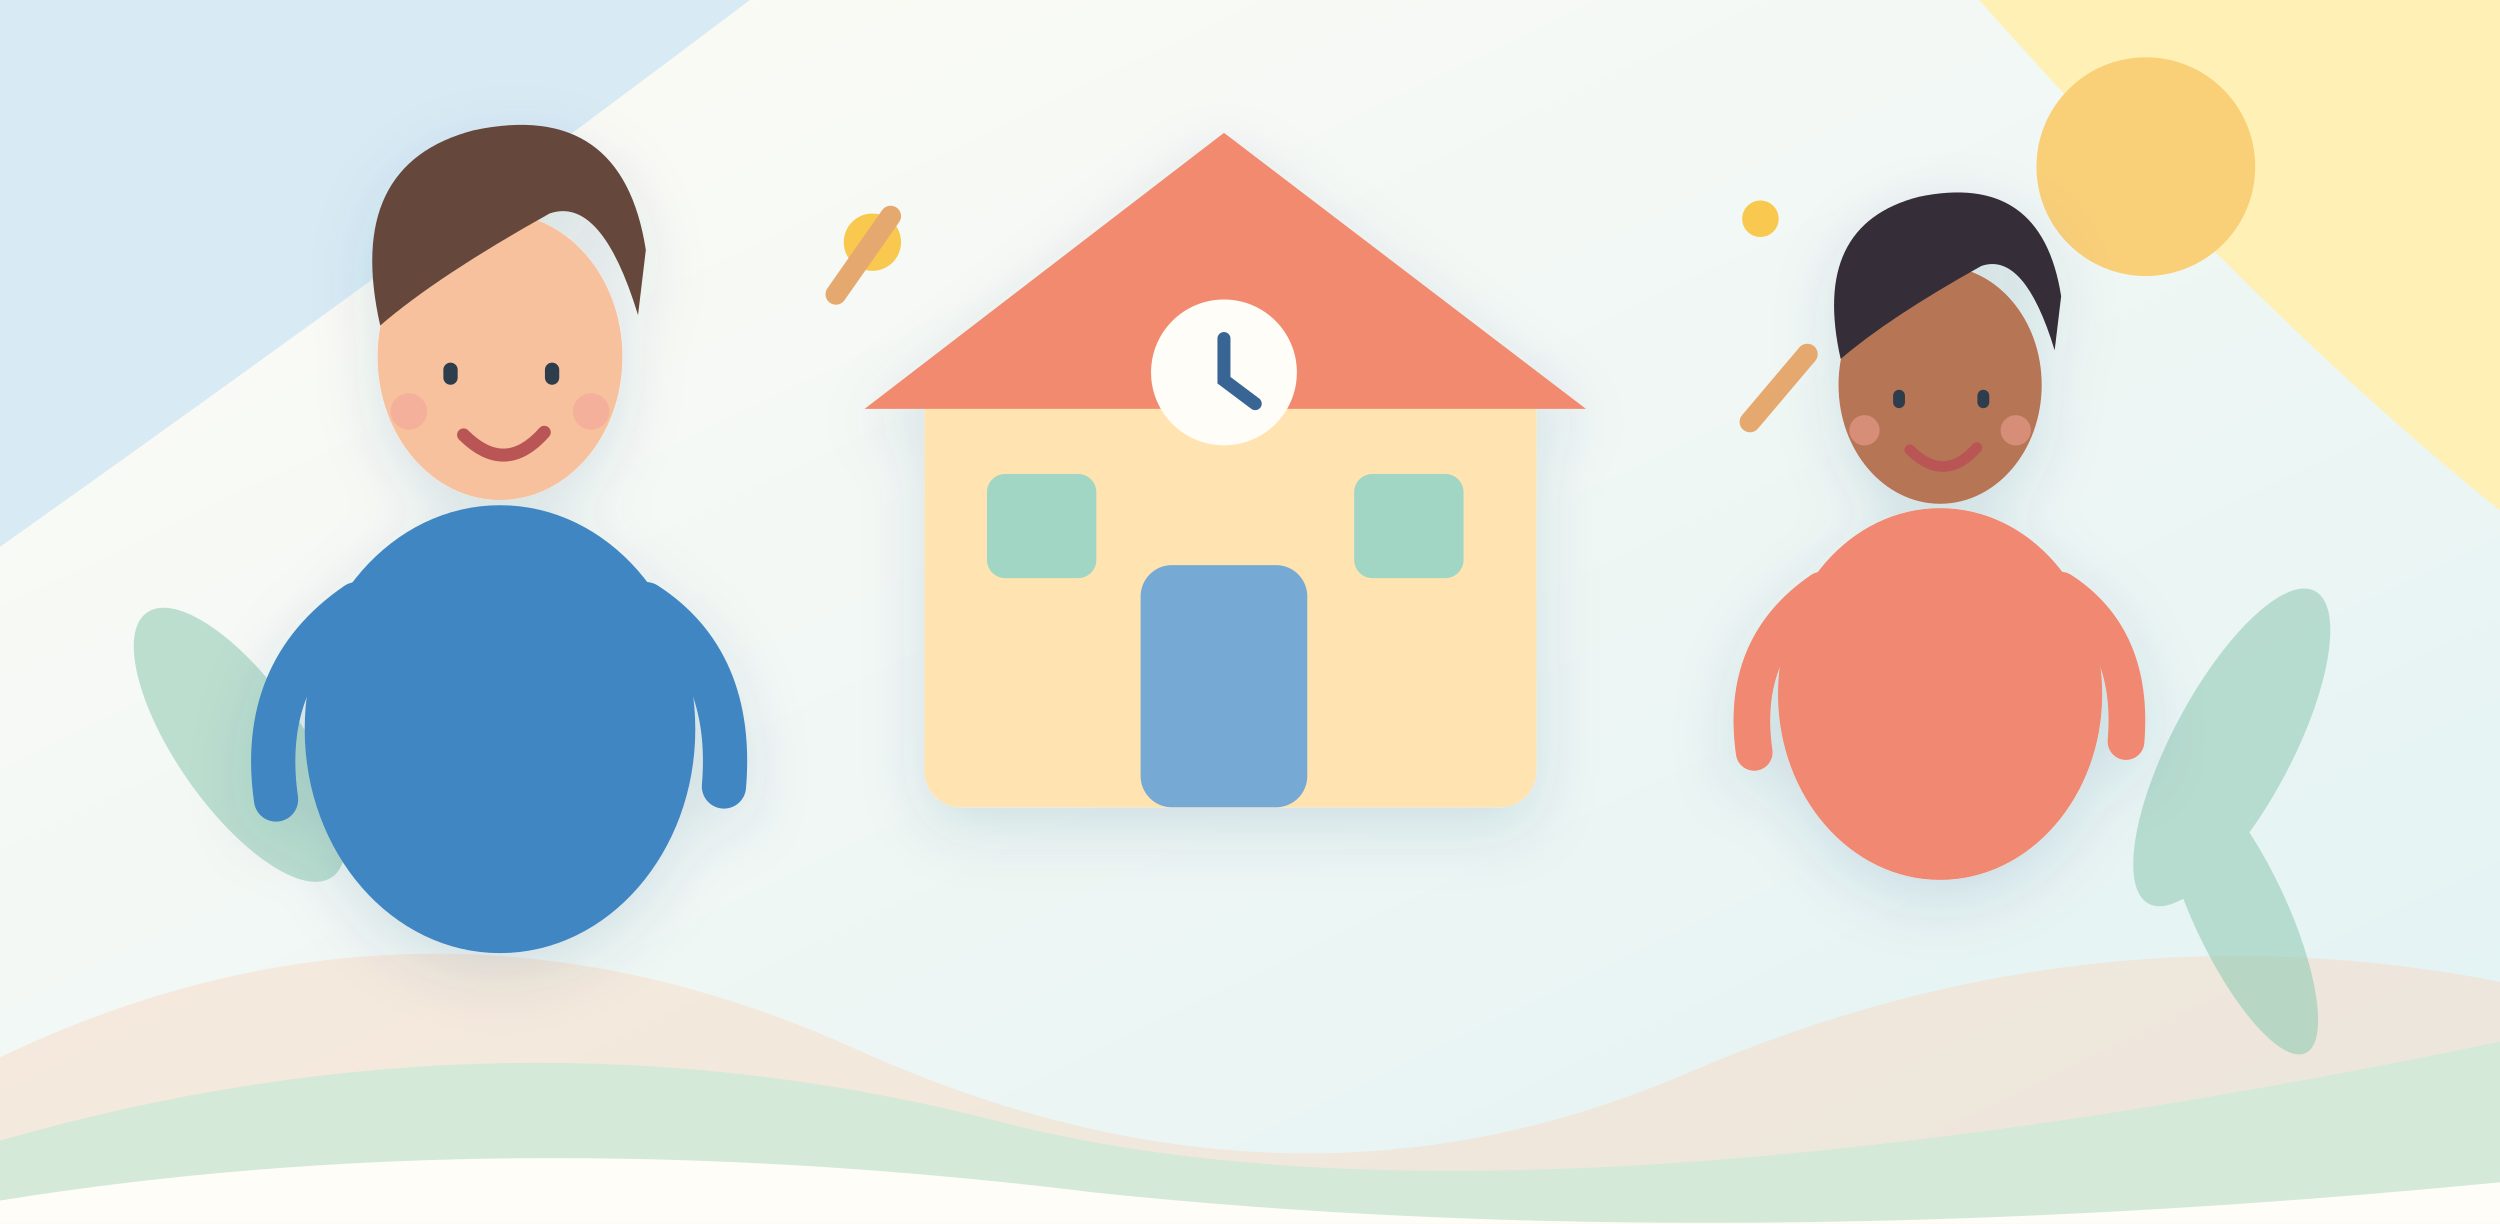
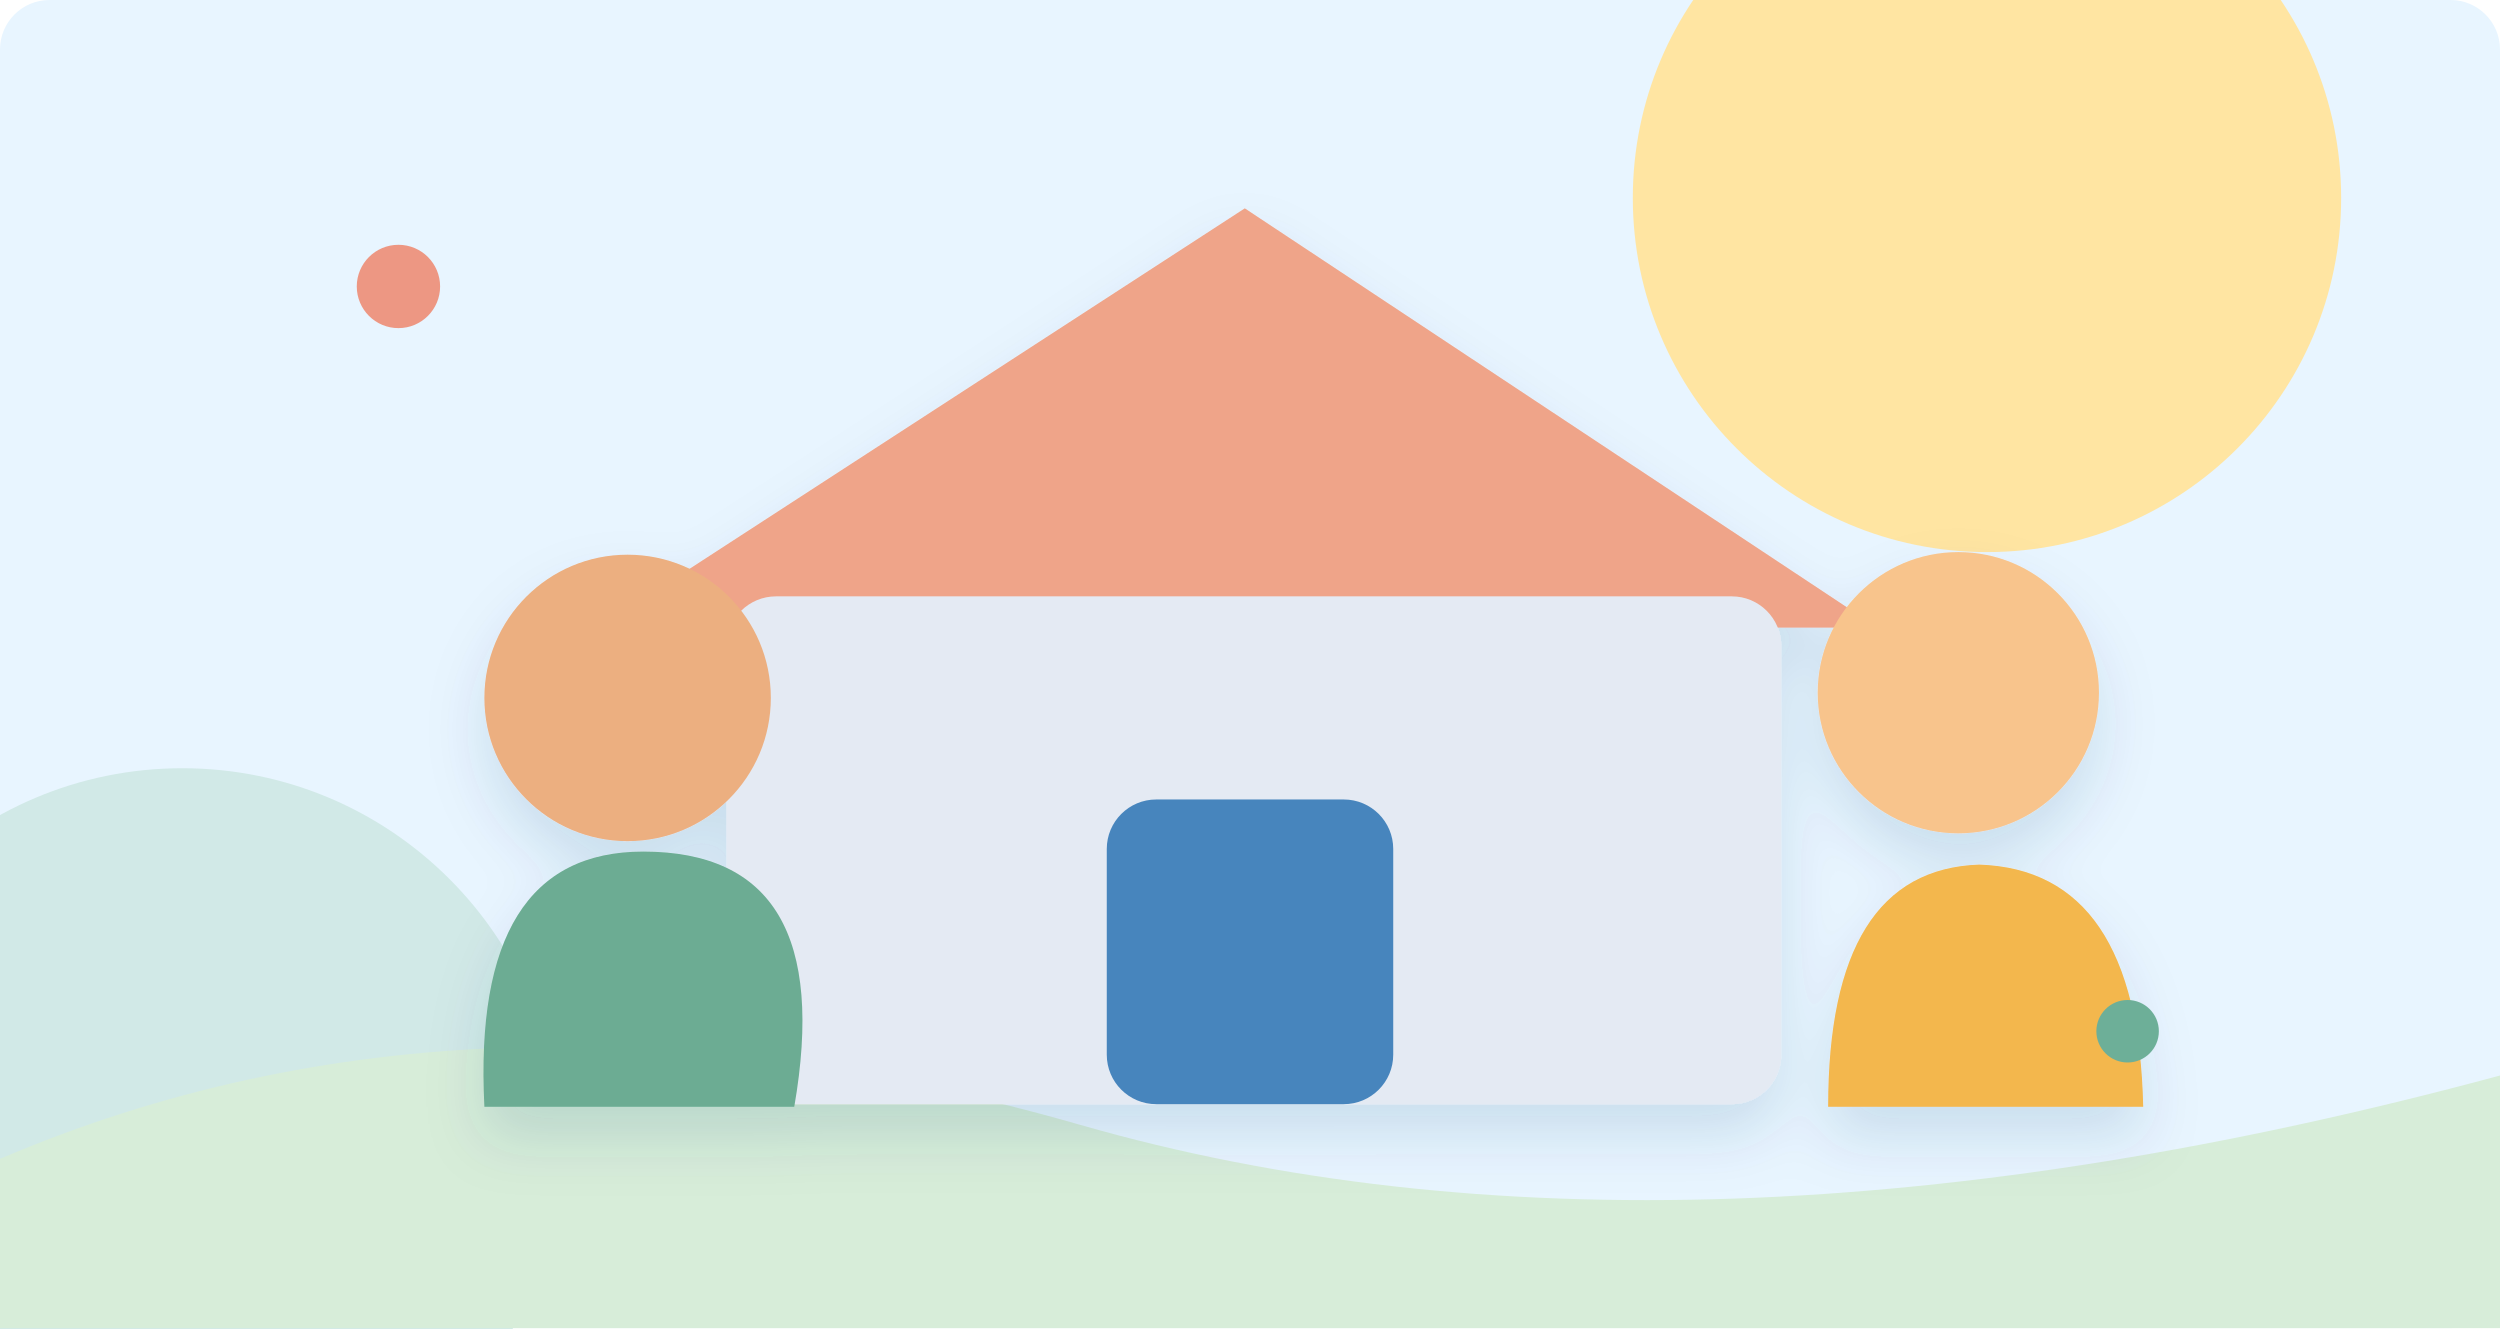
- <svg xmlns="http://www.w3.org/2000/svg" viewBox="0 0 960 470" role="img" aria-label="Ilustração alegre da comunidade escolar">
+ <svg xmlns="http://www.w3.org/2000/svg" viewBox="0 0 960 510">
  <defs>
-     <linearGradient id="bg" x2="1" y2="1">
-       <stop stop-color="#FFFCF5" />
-       <stop offset="1" stop-color="#E1F2F4" />
-     </linearGradient>
-     <filter id="sh">
-       <feDropShadow dx="0" dy="8" stdDeviation="12" flood-color="#1D4978" flood-opacity=".13" />
+     <filter id="shadow">
+       <feDropShadow dx="0" dy="12" stdDeviation="11" flood-color="#1C457A" flood-opacity=".13" />
    </filter>
  </defs>
-   <rect width="960" height="470" fill="url(#bg)" />
-   <path d="M0 0h288Q169 90 0 210Z" fill="#D8EBF5" />
-   <path d="M960 0H760Q870 124 960 196Z" fill="#FFF0B5" />
-   <circle cx="824" cy="64" r="42" fill="#F9D078" />
-   <path d="M0 406Q163 328 329 403T648 412T960 377V470H0Z" fill="#F9D7BE" opacity=".45" />
-   <path d="M0 438Q195 382 385 431T960 400V470H0Z" fill="#D4E9D8" />
-   <g opacity=".55" fill="#8CC9B1">
-     <ellipse cx="92" cy="286" rx="24" ry="62" transform="rotate(-35 92 286)" />
-     <ellipse cx="857" cy="287" rx="23" ry="68" transform="rotate(28 857 287)" />
-     <ellipse cx="860" cy="350" rx="18" ry="60" transform="rotate(-25 860 350)" />
+   <rect x="0" y="0" width="960" height="510" rx="19" fill="#E8F5FF" />
+   <circle cx="763" cy="76" r="136" fill="#FFE5A2" />
+   <circle cx="70" cy="440" r="145" fill="#D1E9E7" />
+   <path d="M0 445Q185 366 415 432T960 413V510H0Z" fill="#D7EDD9" />
+   <g filter="url(#shadow)">
+     <path d="M230 241L478 80 721 241Z" fill="#EFA489" />
+     <rect x="279" y="229" width="405" height="195" rx="19" fill="#E4EAF3" />
+     <rect x="425" y="307" width="110" height="117" rx="19" fill="#4785BD" />
+     <circle cx="241" cy="268" r="55" fill="#ECAF80" />
+     <path d="M186 425Q181 327 247 327Q322 327 305 425Z" fill="#6CAC93" />
+     <circle cx="752" cy="266" r="54" fill="#F8C48C" />
+     <path d="M702 425Q702 334 760 332Q821 334 823 425Z" fill="#F3B74D" />
  </g>
-   <g filter="url(#sh)">
-     <g transform="translate(192 130) scale(1)">
-       <ellipse cx="0" cy="150" rx="75" ry="86" fill="#3F86C2" />
-       <path d="M-55 102q-38 26-31 75M56 102q34 22 30 70" fill="none" stroke="#3F86C2" stroke-width="17" stroke-linecap="round" />
-       <ellipse cy="7" cx="0" rx="47" ry="55" fill="#F7C19E" />
-       <path d="M-46-5q-14-62 36-75 57-12 66 46l-3 25Q39-55 19-48q-43 24-65 43" fill="#65473A" />
-       <path d="M-19 12v3m39-3v3" fill="none" stroke="#2E3D4C" stroke-width="5.5" stroke-linecap="round" />
-       <path d="M-14 37q16 16 31-1" fill="none" stroke="#B95655" stroke-width="5" stroke-linecap="round" />
-       <circle cx="-35" cy="28" r="7" fill="#F3A298" opacity=".55" />
-       <circle cx="35" cy="28" r="7" fill="#F3A298" opacity=".55" />
-     </g>
-     <g transform="translate(745 142) scale(0.83)">
-       <ellipse cx="0" cy="150" rx="75" ry="86" fill="#F18872" />
-       <path d="M-55 102q-38 26-31 75M56 102q34 22 30 70" fill="none" stroke="#F18872" stroke-width="17" stroke-linecap="round" />
-       <ellipse cy="7" cx="0" rx="47" ry="55" fill="#B67554" />
-       <path d="M-46-5q-14-62 36-75 57-12 66 46l-3 25Q39-55 19-48q-43 24-65 43" fill="#342F39" />
-       <path d="M-19 12v3m39-3v3" fill="none" stroke="#2E3D4C" stroke-width="5.5" stroke-linecap="round" />
-       <path d="M-14 37q16 16 31-1" fill="none" stroke="#B95655" stroke-width="5" stroke-linecap="round" />
-       <circle cx="-35" cy="28" r="7" fill="#F3A298" opacity=".55" />
-       <circle cx="35" cy="28" r="7" fill="#F3A298" opacity=".55" />
-     </g>
-     <g transform="translate(470 154)">
-       <rect x="-115" y="-10" width="235" height="166" rx="14" fill="#FFE4B1" />
-       <path d="M-138 3 0-103 139 3" fill="#F28A6F" />
-       <rect x="-32" y="63" width="64" height="93" rx="12" fill="#76AAD5" />
-       <rect x="-91" y="28" width="42" height="40" rx="7" fill="#A0D6C3" />
-       <rect x="50" y="28" width="42" height="40" rx="7" fill="#A0D6C3" />
-       <circle cy="-11" r="28" fill="#FFFDF8" />
-       <path d="M0-24v16l12 9" stroke="#376594" stroke-width="5" stroke-linecap="round" fill="none" />
-     </g>
-   </g>
-   <g fill="#F8C84F">
-     <circle cx="335" cy="93" r="11" />
-     <circle cx="676" cy="84" r="7" />
-   </g>
-   <path d="M321 113l21-30m330 79 22-26" stroke="#E5A96F" stroke-width="8" stroke-linecap="round" />
-   <path d="M0 461q193-31 421-3 239 25 539-4v16H0Z" fill="#FFFDF8" />
+   <circle cx="153" cy="110" r="16" fill="#ED9783" />
+   <circle cx="817" cy="396" r="12" fill="#6DAF98" />
</svg>
